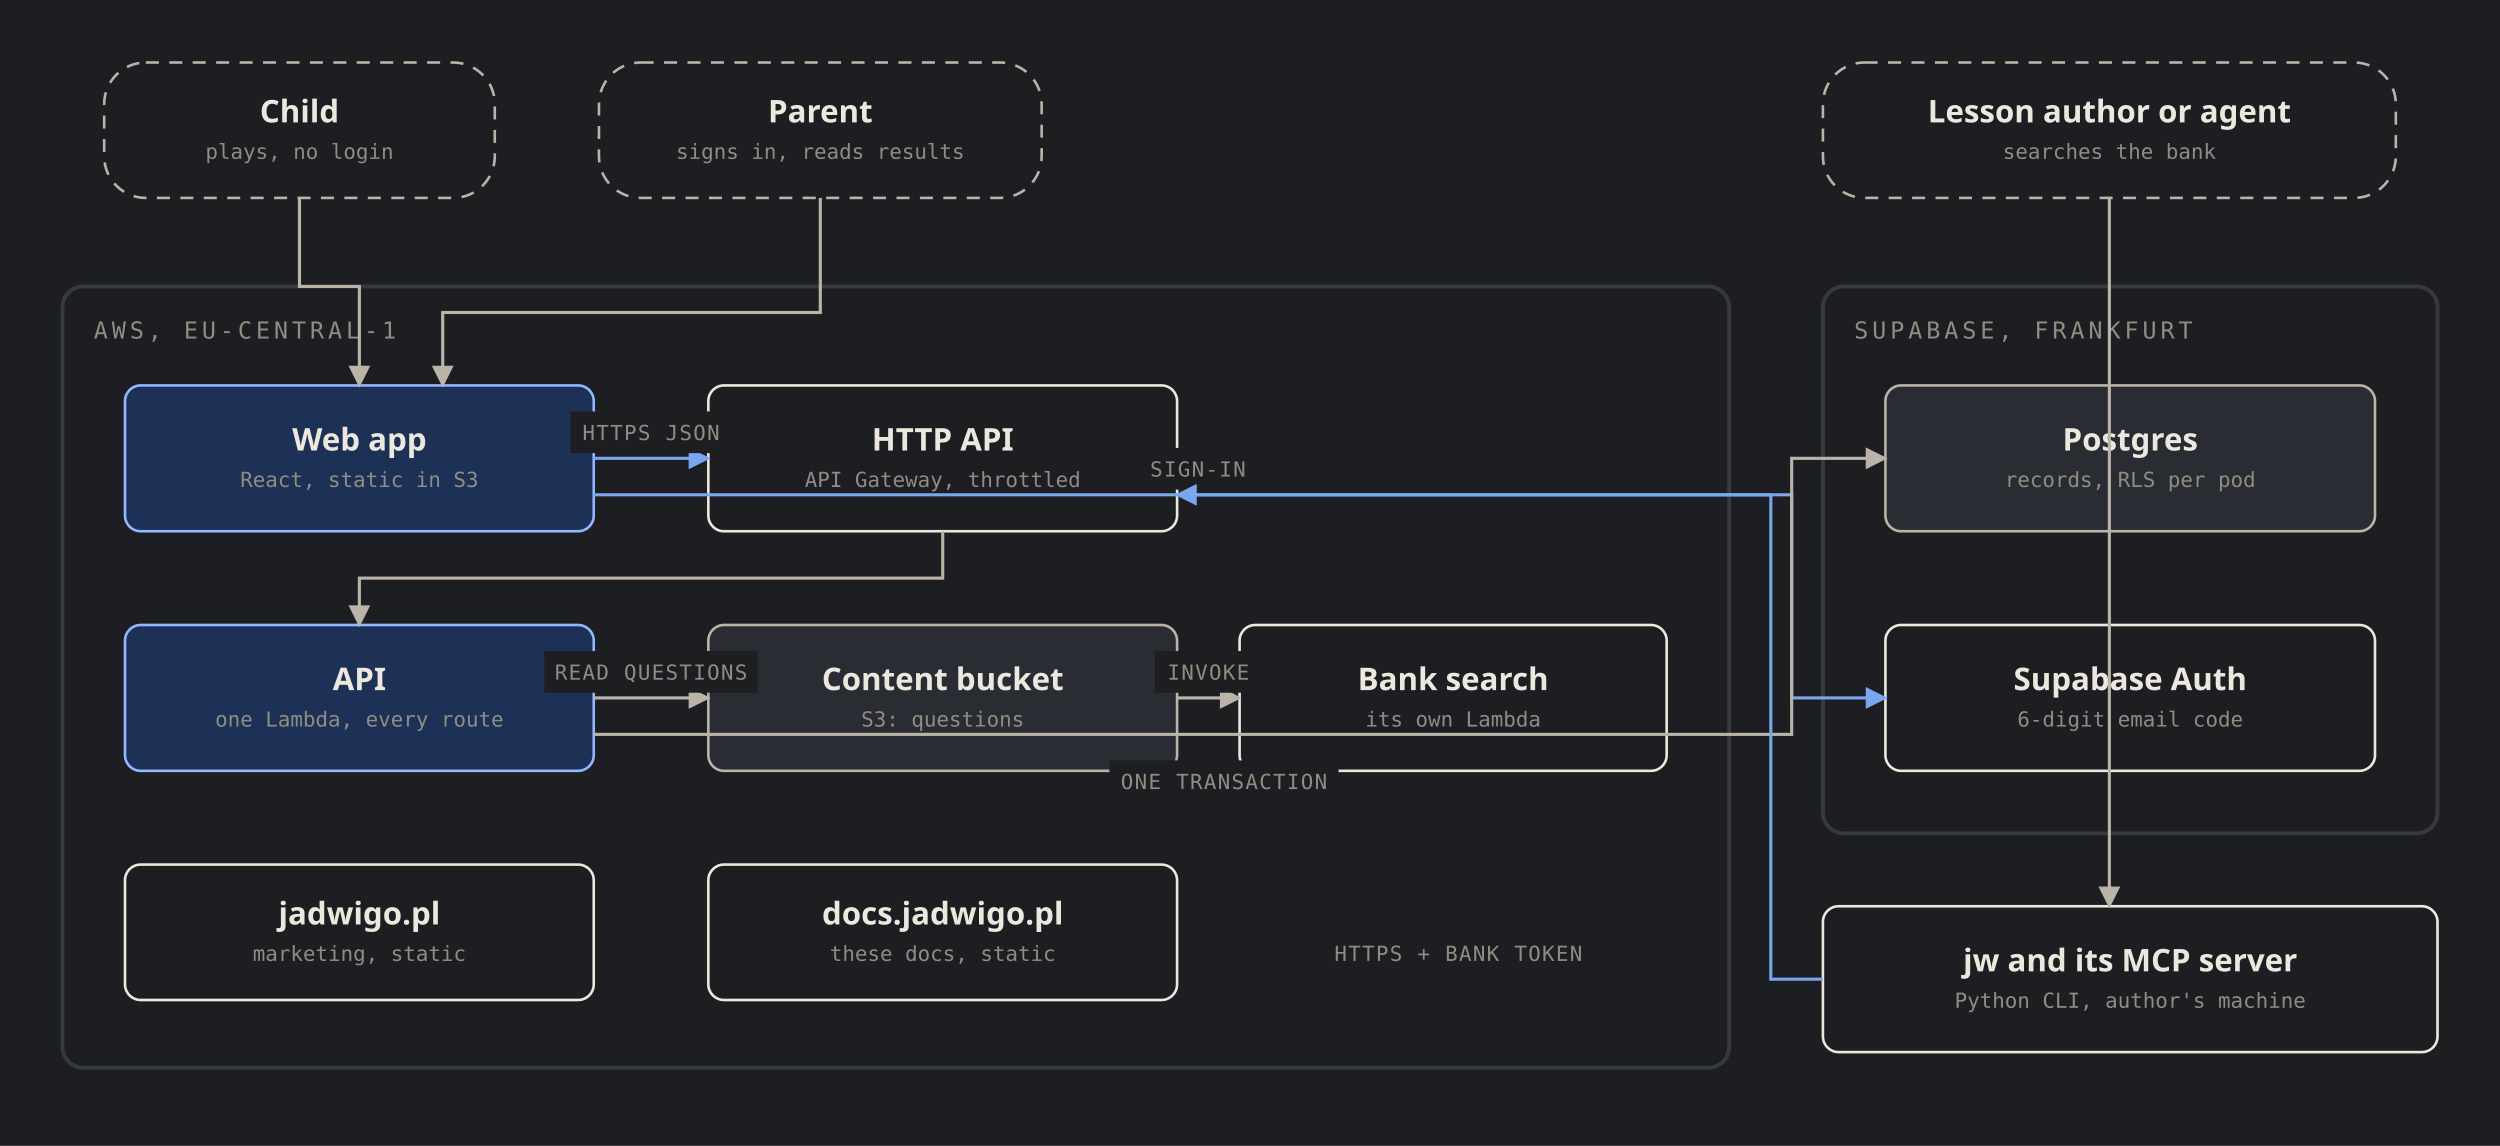
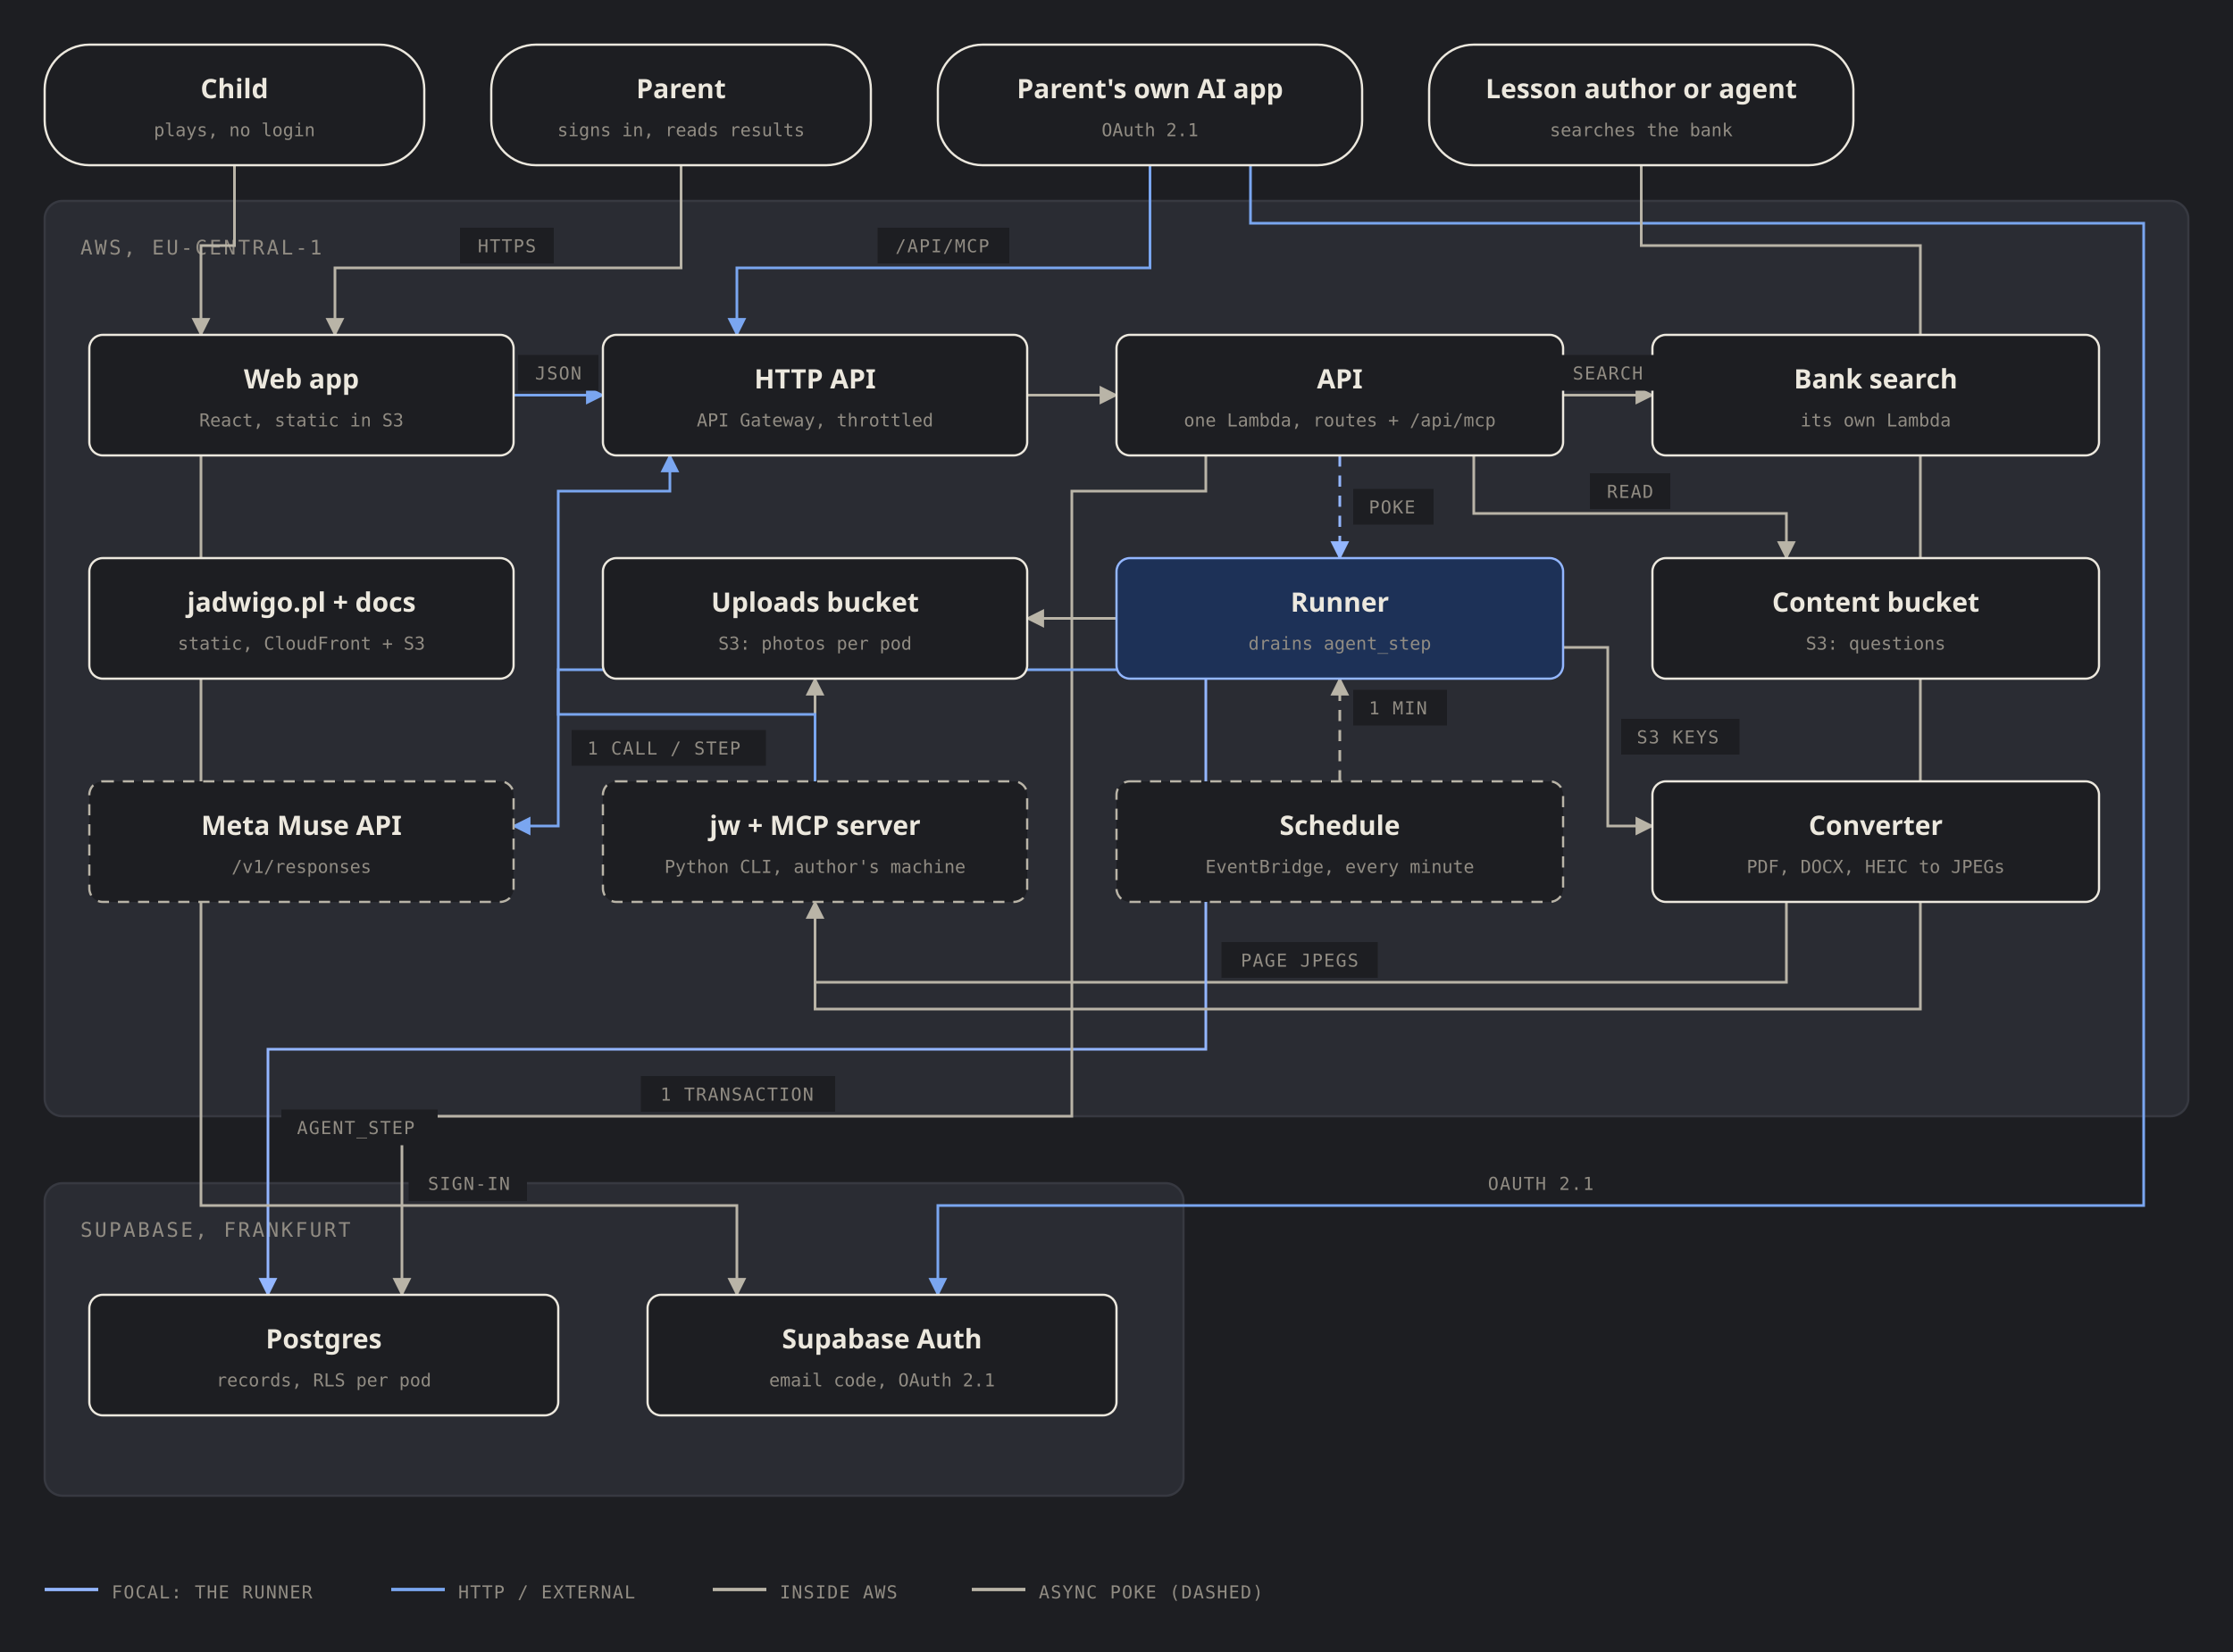
- <svg xmlns="http://www.w3.org/2000/svg" viewBox="0 0 960 440" role="img" aria-labelledby="containers-dark-title containers-dark-desc">
+ <svg xmlns="http://www.w3.org/2000/svg" viewBox="0 0 1000 740" role="img" aria-labelledby="containers-dark-title containers-dark-desc">
  <defs>
    <marker id="a-m-dark" viewBox="0 0 10 10" refX="9" refY="5" markerWidth="7" markerHeight="7" orient="auto-start-reverse">
      <path d="M0,0 L10,5 L0,10 z" fill="#b9b4a7" />
    </marker>
    <marker id="a-a-dark" viewBox="0 0 10 10" refX="9" refY="5" markerWidth="7" markerHeight="7" orient="auto-start-reverse">
      <path d="M0,0 L10,5 L0,10 z" fill="#93b6ff" />
    </marker>
    <marker id="a-l-dark" viewBox="0 0 10 10" refX="9" refY="5" markerWidth="7" markerHeight="7" orient="auto-start-reverse">
      <path d="M0,0 L10,5 L0,10 z" fill="#7aa6f0" />
    </marker>
  </defs>
-   <rect x="0" y="0" width="960" height="440" fill="#1d1e22" />
-   <rect x="40" y="24" width="150" height="52" rx="16" fill="#1d1e22" stroke="#b9b4a7" stroke-width="1" stroke-dasharray="5,4" />
-   <text x="115.0" y="47.0" text-anchor="middle" font-family="'Andika', system-ui, sans-serif" font-size="12" font-weight="700" fill="#ece8de">Child</text>
-   <text x="115.0" y="61.0" text-anchor="middle" font-family="ui-monospace, monospace" font-size="8" fill="#918c83">plays, no login</text>
-   <rect x="230" y="24" width="170" height="52" rx="16" fill="#1d1e22" stroke="#b9b4a7" stroke-width="1" stroke-dasharray="5,4" />
-   <text x="315.0" y="47.0" text-anchor="middle" font-family="'Andika', system-ui, sans-serif" font-size="12" font-weight="700" fill="#ece8de">Parent</text>
-   <text x="315.0" y="61.0" text-anchor="middle" font-family="ui-monospace, monospace" font-size="8" fill="#918c83">signs in, reads results</text>
-   <rect x="700" y="24" width="220" height="52" rx="16" fill="#1d1e22" stroke="#b9b4a7" stroke-width="1" stroke-dasharray="5,4" />
-   <text x="810.0" y="47.0" text-anchor="middle" font-family="'Andika', system-ui, sans-serif" font-size="12" font-weight="700" fill="#ece8de">Lesson author or agent</text>
-   <text x="810.0" y="61.0" text-anchor="middle" font-family="ui-monospace, monospace" font-size="8" fill="#918c83">searches the bank</text>
-   <rect x="24" y="110" width="640" height="300" rx="8" fill="none" stroke="#373941" stroke-width="1.5" />
-   <text x="36" y="130" font-family="ui-monospace, monospace" font-size="9" letter-spacing="1.5" fill="#918c83">AWS, EU-CENTRAL-1</text>
-   <rect x="48" y="148" width="180" height="56" rx="6" fill="#1d3157" stroke="#93b6ff" stroke-width="1" />
-   <text x="138.0" y="173.0" text-anchor="middle" font-family="'Andika', system-ui, sans-serif" font-size="12" font-weight="700" fill="#ece8de">Web app</text>
-   <text x="138.0" y="187.0" text-anchor="middle" font-family="ui-monospace, monospace" font-size="8" fill="#918c83">React, static in S3</text>
-   <rect x="272" y="148" width="180" height="56" rx="6" fill="#1d1e22" stroke="#ece8de" stroke-width="1" />
-   <text x="362.0" y="173.0" text-anchor="middle" font-family="'Andika', system-ui, sans-serif" font-size="12" font-weight="700" fill="#ece8de">HTTP API</text>
-   <text x="362.0" y="187.0" text-anchor="middle" font-family="ui-monospace, monospace" font-size="8" fill="#918c83">API Gateway, throttled</text>
-   <rect x="48" y="240" width="180" height="56" rx="6" fill="#1d3157" stroke="#93b6ff" stroke-width="1" />
-   <text x="138.0" y="265.0" text-anchor="middle" font-family="'Andika', system-ui, sans-serif" font-size="12" font-weight="700" fill="#ece8de">API</text>
-   <text x="138.0" y="279.0" text-anchor="middle" font-family="ui-monospace, monospace" font-size="8" fill="#918c83">one Lambda, every route</text>
-   <rect x="272" y="240" width="180" height="56" rx="6" fill="#2a2c33" stroke="#b9b4a7" stroke-width="1" />
-   <text x="362.0" y="265.0" text-anchor="middle" font-family="'Andika', system-ui, sans-serif" font-size="12" font-weight="700" fill="#ece8de">Content bucket</text>
-   <text x="362.0" y="279.0" text-anchor="middle" font-family="ui-monospace, monospace" font-size="8" fill="#918c83">S3: questions</text>
-   <rect x="476" y="240" width="164" height="56" rx="6" fill="#1d1e22" stroke="#ece8de" stroke-width="1" />
-   <text x="558.0" y="265.0" text-anchor="middle" font-family="'Andika', system-ui, sans-serif" font-size="12" font-weight="700" fill="#ece8de">Bank search</text>
-   <text x="558.0" y="279.0" text-anchor="middle" font-family="ui-monospace, monospace" font-size="8" fill="#918c83">its own Lambda</text>
-   <rect x="48" y="332" width="180" height="52" rx="6" fill="#1d1e22" stroke="#ece8de" stroke-width="1" />
-   <text x="138.0" y="355.0" text-anchor="middle" font-family="'Andika', system-ui, sans-serif" font-size="12" font-weight="700" fill="#ece8de">jadwigo.pl</text>
-   <text x="138.0" y="369.0" text-anchor="middle" font-family="ui-monospace, monospace" font-size="8" fill="#918c83">marketing, static</text>
-   <rect x="272" y="332" width="180" height="52" rx="6" fill="#1d1e22" stroke="#ece8de" stroke-width="1" />
-   <text x="362.0" y="355.0" text-anchor="middle" font-family="'Andika', system-ui, sans-serif" font-size="12" font-weight="700" fill="#ece8de">docs.jadwigo.pl</text>
-   <text x="362.0" y="369.0" text-anchor="middle" font-family="ui-monospace, monospace" font-size="8" fill="#918c83">these docs, static</text>
-   <rect x="700" y="110" width="236" height="210" rx="8" fill="none" stroke="#373941" stroke-width="1.5" />
-   <text x="712" y="130" font-family="ui-monospace, monospace" font-size="9" letter-spacing="1.5" fill="#918c83">SUPABASE, FRANKFURT</text>
-   <rect x="724" y="148" width="188" height="56" rx="6" fill="#2a2c33" stroke="#b9b4a7" stroke-width="1" />
-   <text x="818.0" y="173.0" text-anchor="middle" font-family="'Andika', system-ui, sans-serif" font-size="12" font-weight="700" fill="#ece8de">Postgres</text>
-   <text x="818.0" y="187.0" text-anchor="middle" font-family="ui-monospace, monospace" font-size="8" fill="#918c83">records, RLS per pod</text>
-   <rect x="724" y="240" width="188" height="56" rx="6" fill="#1d1e22" stroke="#ece8de" stroke-width="1" />
-   <text x="818.0" y="265.0" text-anchor="middle" font-family="'Andika', system-ui, sans-serif" font-size="12" font-weight="700" fill="#ece8de">Supabase Auth</text>
-   <text x="818.0" y="279.0" text-anchor="middle" font-family="ui-monospace, monospace" font-size="8" fill="#918c83">6-digit email code</text>
-   <rect x="700" y="348" width="236" height="56" rx="6" fill="#1d1e22" stroke="#ece8de" stroke-width="1" />
-   <text x="818.0" y="373.0" text-anchor="middle" font-family="'Andika', system-ui, sans-serif" font-size="12" font-weight="700" fill="#ece8de">jw and its MCP server</text>
-   <text x="818.0" y="387.0" text-anchor="middle" font-family="ui-monospace, monospace" font-size="8" fill="#918c83">Python CLI, author's machine</text>
-   <polyline points="115,76 115,110 138,110 138,148" fill="none" stroke="#b9b4a7" stroke-width="1.2" marker-end="url(#a-m-dark)" />
-   <polyline points="315,76 315,120 170,120 170,148" fill="none" stroke="#b9b4a7" stroke-width="1.2" marker-end="url(#a-m-dark)" />
-   <polyline points="228,176 272,176" fill="none" stroke="#7aa6f0" stroke-width="1.2" marker-end="url(#a-l-dark)" />
-   <rect x="219.0" y="158" width="62" height="16" fill="#1d1e22" />
-   <text x="250" y="169" text-anchor="middle" font-family="ui-monospace, monospace" font-size="8" letter-spacing="0.5" fill="#918c83">HTTPS JSON</text>
-   <polyline points="228,190 688,190 688,268 724,268" fill="none" stroke="#7aa6f0" stroke-width="1.2" marker-end="url(#a-l-dark)" />
-   <rect x="437.0" y="172" width="46" height="16" fill="#1d1e22" />
-   <text x="460" y="183" text-anchor="middle" font-family="ui-monospace, monospace" font-size="8" letter-spacing="0.5" fill="#918c83">SIGN-IN</text>
-   <polyline points="362,204 362,222 138,222 138,240" fill="none" stroke="#b9b4a7" stroke-width="1.2" marker-end="url(#a-m-dark)" />
-   <polyline points="228,268 272,268" fill="none" stroke="#b9b4a7" stroke-width="1.2" marker-end="url(#a-m-dark)" />
-   <rect x="209.0" y="250" width="82" height="16" fill="#1d1e22" />
-   <text x="250" y="261" text-anchor="middle" font-family="ui-monospace, monospace" font-size="8" letter-spacing="0.5" fill="#918c83">READ QUESTIONS</text>
-   <polyline points="452,268 476,268" fill="none" stroke="#b9b4a7" stroke-width="1.2" marker-end="url(#a-m-dark)" />
-   <rect x="443.5" y="250" width="41" height="16" fill="#1d1e22" />
-   <text x="464" y="261" text-anchor="middle" font-family="ui-monospace, monospace" font-size="8" letter-spacing="0.5" fill="#918c83">INVOKE</text>
-   <polyline points="228,282 688,282 688,176 724,176" fill="none" stroke="#b9b4a7" stroke-width="1.2" marker-end="url(#a-m-dark)" />
-   <rect x="426.0" y="292" width="88" height="16" fill="#1d1e22" />
-   <text x="470" y="303" text-anchor="middle" font-family="ui-monospace, monospace" font-size="8" letter-spacing="0.5" fill="#918c83">ONE TRANSACTION</text>
-   <polyline points="810,76 810,348" fill="none" stroke="#b9b4a7" stroke-width="1.2" marker-end="url(#a-m-dark)" />
-   <polyline points="700,376 680,376 680,190 452,190" fill="none" stroke="#7aa6f0" stroke-width="1.2" marker-end="url(#a-l-dark)" />
-   <rect x="508.5" y="358" width="103" height="16" fill="#1d1e22" />
-   <text x="560" y="369" text-anchor="middle" font-family="ui-monospace, monospace" font-size="8" letter-spacing="0.5" fill="#918c83">HTTPS + BANK TOKEN</text>
+   <rect x="0" y="0" width="1000" height="740" fill="#1d1e22" />
+   <rect x="20" y="90" width="960" height="410" rx="8" fill="#2a2c33" stroke="#373941" stroke-width="1" />
+   <text x="36" y="114" font-family="ui-monospace, monospace" font-size="9" letter-spacing="1" fill="#918c83">AWS, EU-CENTRAL-1</text>
+   <rect x="20" y="530" width="510" height="140" rx="8" fill="#2a2c33" stroke="#373941" stroke-width="1" />
+   <text x="36" y="554" font-family="ui-monospace, monospace" font-size="9" letter-spacing="1" fill="#918c83">SUPABASE, FRANKFURT</text>
+   <polyline points="105,74 105,110 90,110 90,150" fill="none" stroke="#b9b4a7" stroke-width="1.2" marker-end="url(#a-m-dark)" />
+   <polyline points="305,74 305,120 150,120 150,150" fill="none" stroke="#b9b4a7" stroke-width="1.2" marker-end="url(#a-m-dark)" />
+   <polyline points="230,177 270,177" fill="none" stroke="#7aa6f0" stroke-width="1.2" marker-end="url(#a-l-dark)" />
+   <polyline points="460,177 500,177" fill="none" stroke="#b9b4a7" stroke-width="1.2" marker-end="url(#a-m-dark)" />
+   <polyline points="515,74 515,120 330,120 330,150" fill="none" stroke="#7aa6f0" stroke-width="1.2" marker-end="url(#a-l-dark)" />
+   <polyline points="700,177 740,177" fill="none" stroke="#b9b4a7" stroke-width="1.2" marker-end="url(#a-m-dark)" />
+   <polyline points="660,204 660,230 800,230 800,250" fill="none" stroke="#b9b4a7" stroke-width="1.2" marker-end="url(#a-m-dark)" />
+   <polyline points="600,204 600,250" fill="none" stroke="#93b6ff" stroke-width="1.2" stroke-dasharray="5,4" marker-end="url(#a-a-dark)" />
+   <polyline points="600,350 600,330 600,330 600,304" fill="none" stroke="#b9b4a7" stroke-width="1.2" stroke-dasharray="5,4" marker-end="url(#a-m-dark)" />
+   <polyline points="700,290 720,290 720,370 740,370" fill="none" stroke="#b9b4a7" stroke-width="1.2" marker-end="url(#a-m-dark)" />
+   <polyline points="800,404 800,440 365,440 365,304" fill="none" stroke="#b9b4a7" stroke-width="1.2" marker-end="url(#a-m-dark)" />
+   <polyline points="500,277 460,277" fill="none" stroke="#b9b4a7" stroke-width="1.2" marker-end="url(#a-m-dark)" />
+   <polyline points="540,304 540,470 120,470 120,540 120,580" fill="none" stroke="#93b6ff" stroke-width="1.2" marker-end="url(#a-a-dark)" />
+   <polyline points="540,204 540,220 480,220 480,500 180,500 180,540 180,580" fill="none" stroke="#b9b4a7" stroke-width="1.2" marker-end="url(#a-m-dark)" />
+   <polyline points="90,204 90,540 330,540 330,580" fill="none" stroke="#b9b4a7" stroke-width="1.2" marker-end="url(#a-m-dark)" />
+   <polyline points="560,74 560,100 960,100 960,540 420,540 420,580" fill="none" stroke="#7aa6f0" stroke-width="1.2" marker-end="url(#a-l-dark)" />
+   <polyline points="365,350 365,320 250,320 250,220 300,220 300,204" fill="none" stroke="#7aa6f0" stroke-width="1.2" marker-end="url(#a-l-dark)" />
+   <polyline points="735,74 735,110 860,110 860,452 365,452 365,404" fill="none" stroke="#b9b4a7" stroke-width="1.2" marker-end="url(#a-m-dark)" />
+   <polyline points="500,300 250,300 250,370 230,370" fill="none" stroke="#7aa6f0" stroke-width="1.2" marker-end="url(#a-l-dark)" />
+   <rect x="20" y="20" width="170" height="54" rx="20" fill="#1d1e22" stroke="#ece8de" stroke-width="1" />
+   <text x="105" y="44" text-anchor="middle" font-family="'Andika', system-ui, sans-serif" font-size="12" font-weight="700" fill="#ece8de">Child</text>
+   <text x="105" y="61" text-anchor="middle" font-family="ui-monospace, monospace" font-size="8" fill="#918c83">plays, no login</text>
+   <rect x="220" y="20" width="170" height="54" rx="20" fill="#1d1e22" stroke="#ece8de" stroke-width="1" />
+   <text x="305" y="44" text-anchor="middle" font-family="'Andika', system-ui, sans-serif" font-size="12" font-weight="700" fill="#ece8de">Parent</text>
+   <text x="305" y="61" text-anchor="middle" font-family="ui-monospace, monospace" font-size="8" fill="#918c83">signs in, reads results</text>
+   <rect x="420" y="20" width="190" height="54" rx="20" fill="#1d1e22" stroke="#ece8de" stroke-width="1" />
+   <text x="515" y="44" text-anchor="middle" font-family="'Andika', system-ui, sans-serif" font-size="12" font-weight="700" fill="#ece8de">Parent's own AI app</text>
+   <text x="515" y="61" text-anchor="middle" font-family="ui-monospace, monospace" font-size="8" fill="#918c83">OAuth 2.1</text>
+   <rect x="640" y="20" width="190" height="54" rx="20" fill="#1d1e22" stroke="#ece8de" stroke-width="1" />
+   <text x="735" y="44" text-anchor="middle" font-family="'Andika', system-ui, sans-serif" font-size="12" font-weight="700" fill="#ece8de">Lesson author or agent</text>
+   <text x="735" y="61" text-anchor="middle" font-family="ui-monospace, monospace" font-size="8" fill="#918c83">searches the bank</text>
+   <rect x="40" y="150" width="190" height="54" rx="6" fill="#1d1e22" stroke="#ece8de" stroke-width="1" />
+   <text x="135" y="174" text-anchor="middle" font-family="'Andika', system-ui, sans-serif" font-size="12" font-weight="700" fill="#ece8de">Web app</text>
+   <text x="135" y="191" text-anchor="middle" font-family="ui-monospace, monospace" font-size="8" fill="#918c83">React, static in S3</text>
+   <rect x="270" y="150" width="190" height="54" rx="6" fill="#1d1e22" stroke="#ece8de" stroke-width="1" />
+   <text x="365" y="174" text-anchor="middle" font-family="'Andika', system-ui, sans-serif" font-size="12" font-weight="700" fill="#ece8de">HTTP API</text>
+   <text x="365" y="191" text-anchor="middle" font-family="ui-monospace, monospace" font-size="8" fill="#918c83">API Gateway, throttled</text>
+   <rect x="500" y="150" width="200" height="54" rx="6" fill="#1d1e22" stroke="#ece8de" stroke-width="1" />
+   <text x="600" y="174" text-anchor="middle" font-family="'Andika', system-ui, sans-serif" font-size="12" font-weight="700" fill="#ece8de">API</text>
+   <text x="600" y="191" text-anchor="middle" font-family="ui-monospace, monospace" font-size="8" fill="#918c83">one Lambda, routes + /api/mcp</text>
+   <rect x="740" y="150" width="200" height="54" rx="6" fill="#1d1e22" stroke="#ece8de" stroke-width="1" />
+   <text x="840" y="174" text-anchor="middle" font-family="'Andika', system-ui, sans-serif" font-size="12" font-weight="700" fill="#ece8de">Bank search</text>
+   <text x="840" y="191" text-anchor="middle" font-family="ui-monospace, monospace" font-size="8" fill="#918c83">its own Lambda</text>
+   <rect x="740" y="250" width="200" height="54" rx="6" fill="#1d1e22" stroke="#ece8de" stroke-width="1" />
+   <text x="840" y="274" text-anchor="middle" font-family="'Andika', system-ui, sans-serif" font-size="12" font-weight="700" fill="#ece8de">Content bucket</text>
+   <text x="840" y="291" text-anchor="middle" font-family="ui-monospace, monospace" font-size="8" fill="#918c83">S3: questions</text>
+   <rect x="500" y="250" width="200" height="54" rx="6" fill="#1d3157" stroke="#93b6ff" stroke-width="1" />
+   <text x="600" y="274" text-anchor="middle" font-family="'Andika', system-ui, sans-serif" font-size="12" font-weight="700" fill="#ece8de">Runner</text>
+   <text x="600" y="291" text-anchor="middle" font-family="ui-monospace, monospace" font-size="8" fill="#918c83">drains agent_step</text>
+   <rect x="270" y="250" width="190" height="54" rx="6" fill="#1d1e22" stroke="#ece8de" stroke-width="1" />
+   <text x="365" y="274" text-anchor="middle" font-family="'Andika', system-ui, sans-serif" font-size="12" font-weight="700" fill="#ece8de">Uploads bucket</text>
+   <text x="365" y="291" text-anchor="middle" font-family="ui-monospace, monospace" font-size="8" fill="#918c83">S3: photos per pod</text>
+   <rect x="40" y="250" width="190" height="54" rx="6" fill="#1d1e22" stroke="#ece8de" stroke-width="1" />
+   <text x="135" y="274" text-anchor="middle" font-family="'Andika', system-ui, sans-serif" font-size="12" font-weight="700" fill="#ece8de">jadwigo.pl + docs</text>
+   <text x="135" y="291" text-anchor="middle" font-family="ui-monospace, monospace" font-size="8" fill="#918c83">static, CloudFront + S3</text>
+   <rect x="740" y="350" width="200" height="54" rx="6" fill="#1d1e22" stroke="#ece8de" stroke-width="1" />
+   <text x="840" y="374" text-anchor="middle" font-family="'Andika', system-ui, sans-serif" font-size="12" font-weight="700" fill="#ece8de">Converter</text>
+   <text x="840" y="391" text-anchor="middle" font-family="ui-monospace, monospace" font-size="8" fill="#918c83">PDF, DOCX, HEIC to JPEGs</text>
+   <rect x="500" y="350" width="200" height="54" rx="6" fill="#1d1e22" stroke="#b9b4a7" stroke-width="1" stroke-dasharray="5,4" />
+   <text x="600" y="374" text-anchor="middle" font-family="'Andika', system-ui, sans-serif" font-size="12" font-weight="700" fill="#ece8de">Schedule</text>
+   <text x="600" y="391" text-anchor="middle" font-family="ui-monospace, monospace" font-size="8" fill="#918c83">EventBridge, every minute</text>
+   <rect x="40" y="350" width="190" height="54" rx="6" fill="#1d1e22" stroke="#b9b4a7" stroke-width="1" stroke-dasharray="5,4" />
+   <text x="135" y="374" text-anchor="middle" font-family="'Andika', system-ui, sans-serif" font-size="12" font-weight="700" fill="#ece8de">Meta Muse API</text>
+   <text x="135" y="391" text-anchor="middle" font-family="ui-monospace, monospace" font-size="8" fill="#918c83">/v1/responses</text>
+   <rect x="270" y="350" width="190" height="54" rx="6" fill="#1d1e22" stroke="#b9b4a7" stroke-width="1" stroke-dasharray="5,4" />
+   <text x="365" y="374" text-anchor="middle" font-family="'Andika', system-ui, sans-serif" font-size="12" font-weight="700" fill="#ece8de">jw + MCP server</text>
+   <text x="365" y="391" text-anchor="middle" font-family="ui-monospace, monospace" font-size="8" fill="#918c83">Python CLI, author's machine</text>
+   <rect x="40" y="580" width="210" height="54" rx="6" fill="#1d1e22" stroke="#ece8de" stroke-width="1" />
+   <text x="145" y="604" text-anchor="middle" font-family="'Andika', system-ui, sans-serif" font-size="12" font-weight="700" fill="#ece8de">Postgres</text>
+   <text x="145" y="621" text-anchor="middle" font-family="ui-monospace, monospace" font-size="8" fill="#918c83">records, RLS per pod</text>
+   <rect x="290" y="580" width="210" height="54" rx="6" fill="#1d1e22" stroke="#ece8de" stroke-width="1" />
+   <text x="395" y="604" text-anchor="middle" font-family="'Andika', system-ui, sans-serif" font-size="12" font-weight="700" fill="#ece8de">Supabase Auth</text>
+   <text x="395" y="621" text-anchor="middle" font-family="ui-monospace, monospace" font-size="8" fill="#918c83">email code, OAuth 2.1</text>
+   <rect x="206" y="102" width="42" height="16" fill="#1d1e22" />
+   <text x="227" y="113" text-anchor="middle" font-family="ui-monospace, monospace" font-size="8" letter-spacing="0.5" fill="#918c83">HTTPS</text>
+   <rect x="232" y="159" width="36" height="16" fill="#1d1e22" />
+   <text x="250" y="170" text-anchor="middle" font-family="ui-monospace, monospace" font-size="8" letter-spacing="0.5" fill="#918c83">JSON</text>
+   <rect x="393" y="102" width="59" height="16" fill="#1d1e22" />
+   <text x="422" y="113" text-anchor="middle" font-family="ui-monospace, monospace" font-size="8" letter-spacing="0.5" fill="#918c83">/API/MCP</text>
+   <rect x="696" y="159" width="48" height="16" fill="#1d1e22" />
+   <text x="720" y="170" text-anchor="middle" font-family="ui-monospace, monospace" font-size="8" letter-spacing="0.5" fill="#918c83">SEARCH</text>
+   <rect x="712" y="212" width="36" height="16" fill="#1d1e22" />
+   <text x="730" y="223" text-anchor="middle" font-family="ui-monospace, monospace" font-size="8" letter-spacing="0.5" fill="#918c83">READ</text>
+   <rect x="606" y="219" width="36" height="16" fill="#1d1e22" />
+   <text x="613" y="230" font-family="ui-monospace, monospace" font-size="8" letter-spacing="0.5" fill="#918c83">POKE</text>
+   <rect x="606" y="309" width="42" height="16" fill="#1d1e22" />
+   <text x="613" y="320" font-family="ui-monospace, monospace" font-size="8" letter-spacing="0.5" fill="#918c83">1 MIN</text>
+   <rect x="726" y="322" width="53" height="16" fill="#1d1e22" />
+   <text x="733" y="333" font-family="ui-monospace, monospace" font-size="8" letter-spacing="0.5" fill="#918c83">S3 KEYS</text>
+   <rect x="547" y="422" width="70" height="16" fill="#1d1e22" />
+   <text x="582" y="433" text-anchor="middle" font-family="ui-monospace, monospace" font-size="8" letter-spacing="0.5" fill="#918c83">PAGE JPEGS</text>
+   <rect x="126" y="497" width="70" height="16" fill="#1d1e22" />
+   <text x="133" y="508" font-family="ui-monospace, monospace" font-size="8" letter-spacing="0.5" fill="#918c83">AGENT_STEP</text>
+   <rect x="287" y="482" width="87" height="16" fill="#1d1e22" />
+   <text x="330" y="493" text-anchor="middle" font-family="ui-monospace, monospace" font-size="8" letter-spacing="0.5" fill="#918c83">1 TRANSACTION</text>
+   <rect x="183" y="522" width="53" height="16" fill="#1d1e22" />
+   <text x="210" y="533" text-anchor="middle" font-family="ui-monospace, monospace" font-size="8" letter-spacing="0.5" fill="#918c83">SIGN-IN</text>
+   <rect x="658" y="522" width="64" height="16" fill="#1d1e22" />
+   <text x="690" y="533" text-anchor="middle" font-family="ui-monospace, monospace" font-size="8" letter-spacing="0.5" fill="#918c83">OAUTH 2.1</text>
+   <rect x="256" y="327" width="87" height="16" fill="#1d1e22" />
+   <text x="263" y="338" font-family="ui-monospace, monospace" font-size="8" letter-spacing="0.5" fill="#918c83">1 CALL / STEP</text>
+   <line x1="20" y1="712" x2="44" y2="712" stroke="#93b6ff" stroke-width="1.5" />
+   <text x="50" y="716" font-family="ui-monospace, monospace" font-size="8" letter-spacing="0.5" fill="#918c83">FOCAL: THE RUNNER</text>
+   <line x1="175.2" y1="712" x2="199.2" y2="712" stroke="#7aa6f0" stroke-width="1.5" />
+   <text x="205.2" y="716" font-family="ui-monospace, monospace" font-size="8" letter-spacing="0.5" fill="#918c83">HTTP / EXTERNAL</text>
+   <line x1="319.2" y1="712" x2="343.2" y2="712" stroke="#b9b4a7" stroke-width="1.5" />
+   <text x="349.2" y="716" font-family="ui-monospace, monospace" font-size="8" letter-spacing="0.5" fill="#918c83">INSIDE AWS</text>
+   <line x1="435.2" y1="712" x2="459.2" y2="712" stroke="#b9b4a7" stroke-width="1.5" />
+   <text x="465.2" y="716" font-family="ui-monospace, monospace" font-size="8" letter-spacing="0.5" fill="#918c83">ASYNC POKE (DASHED)</text>
</svg>
